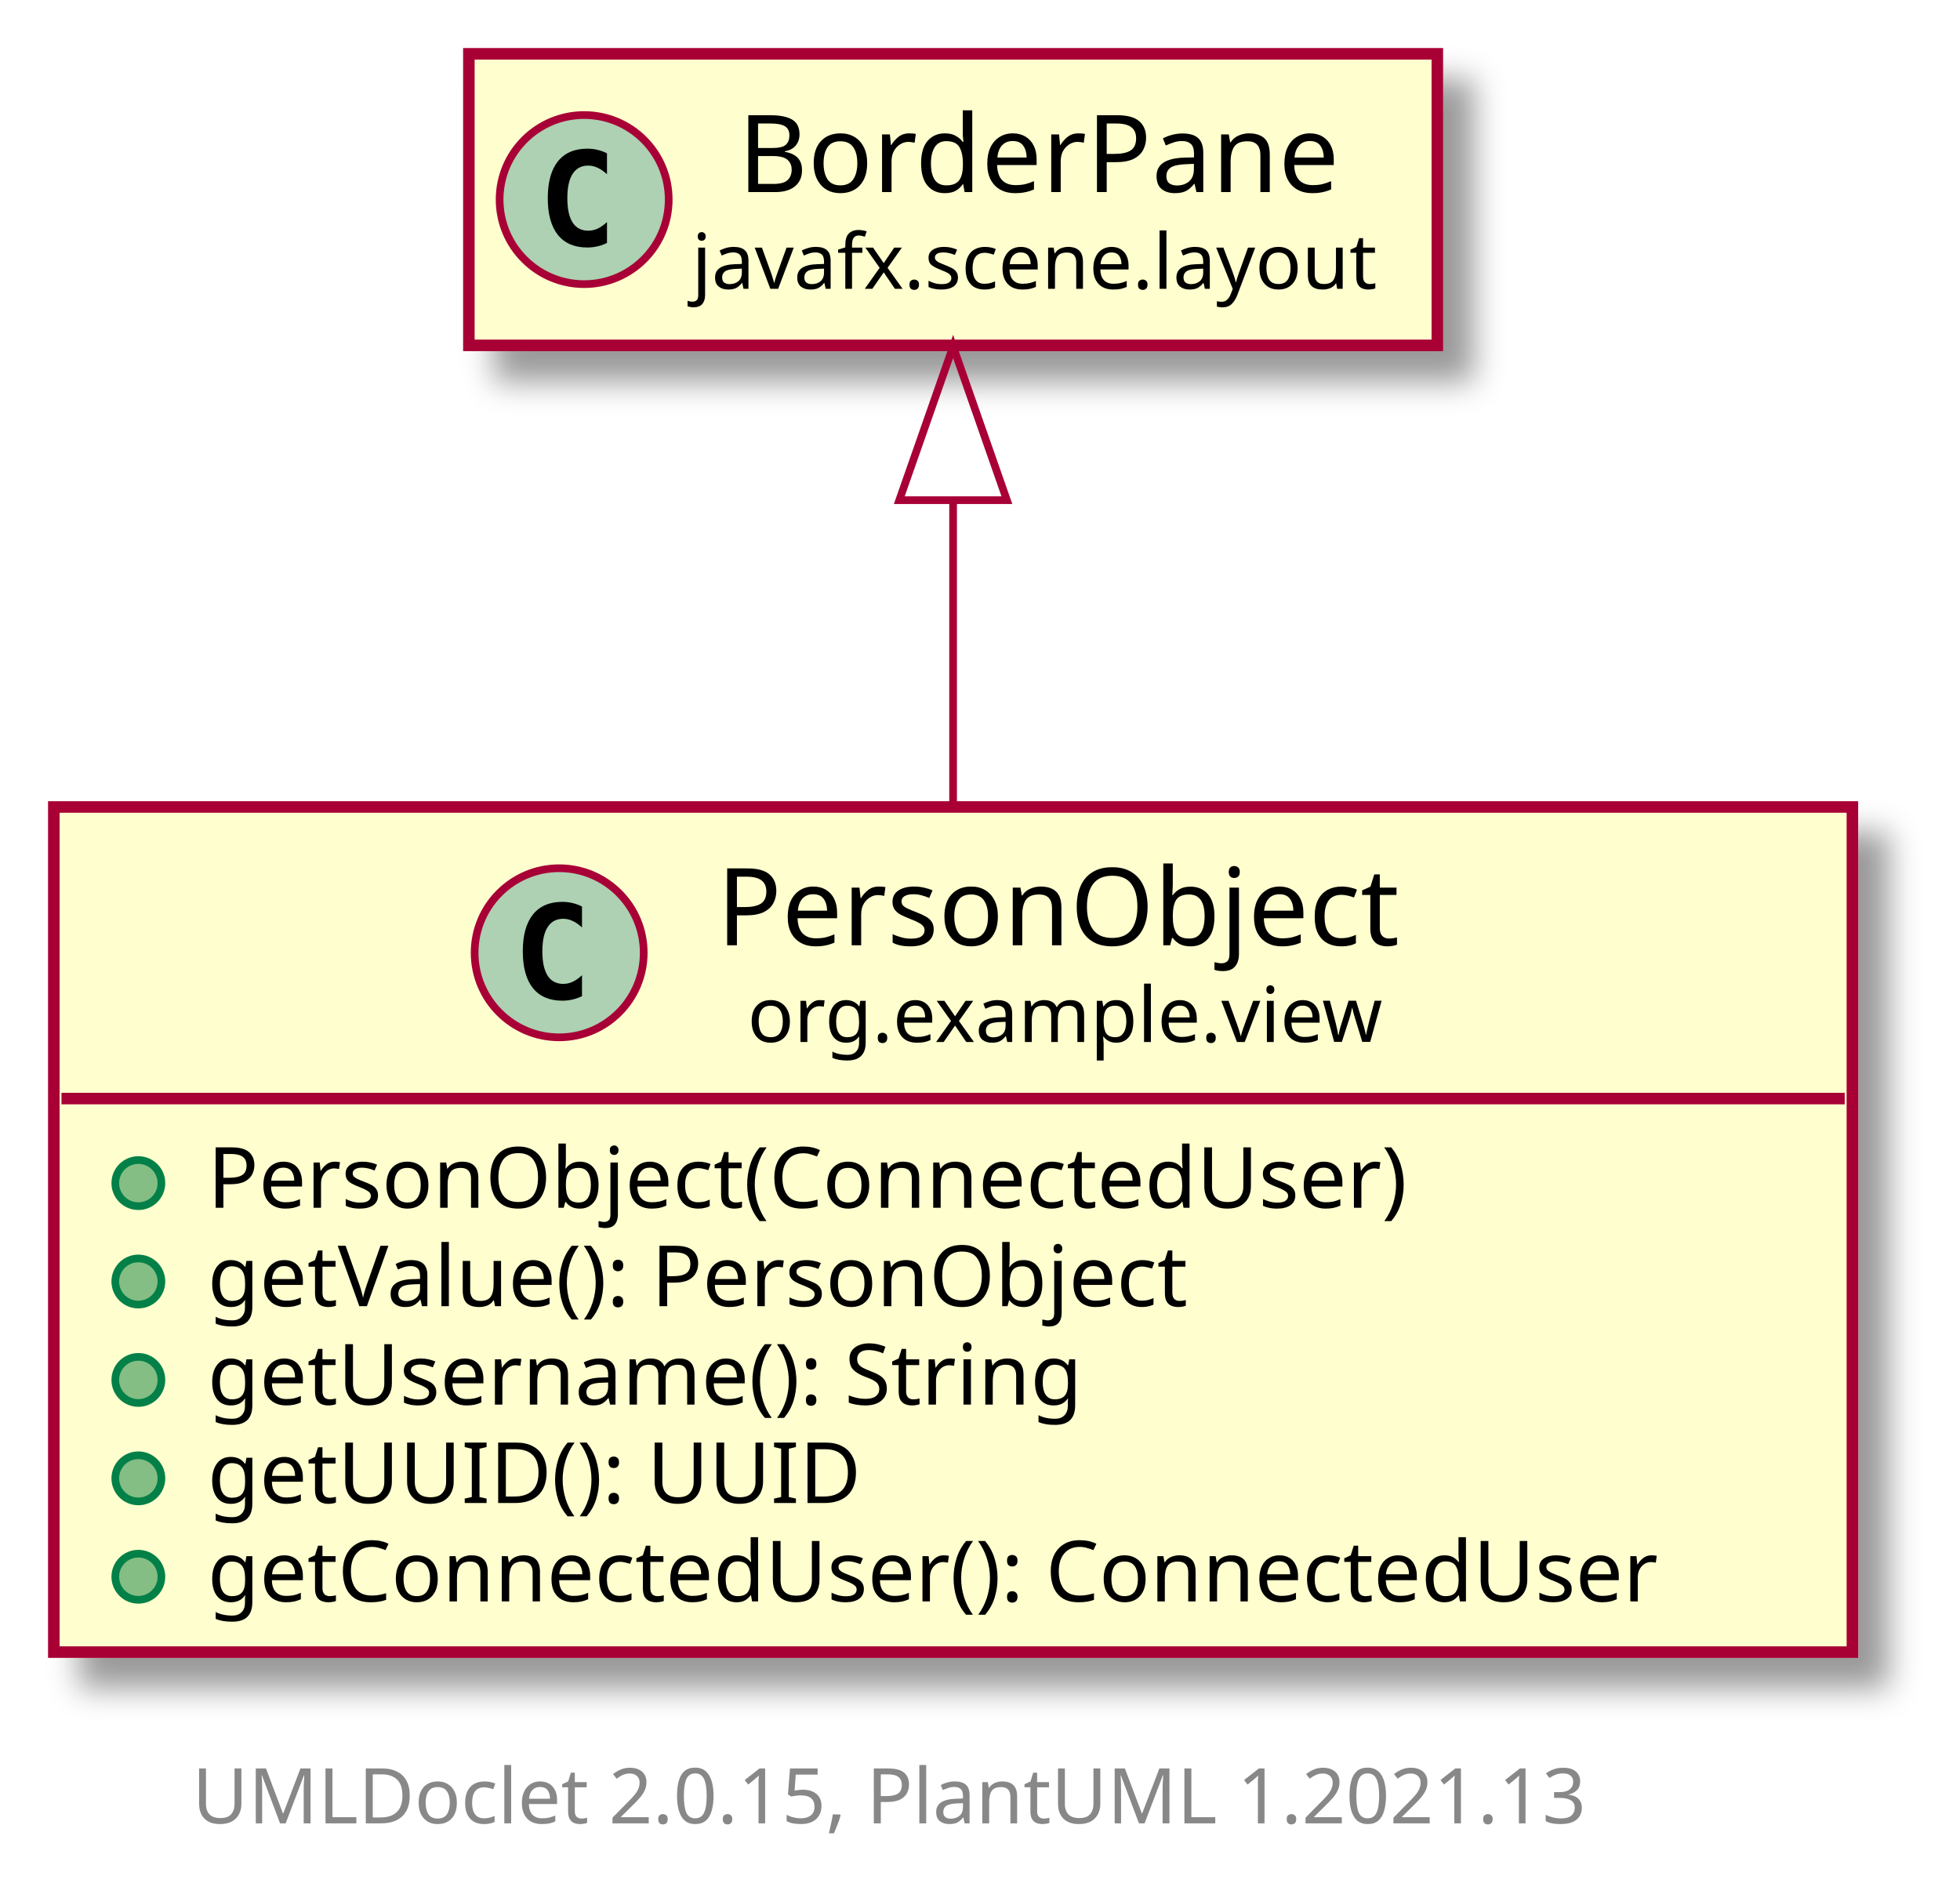
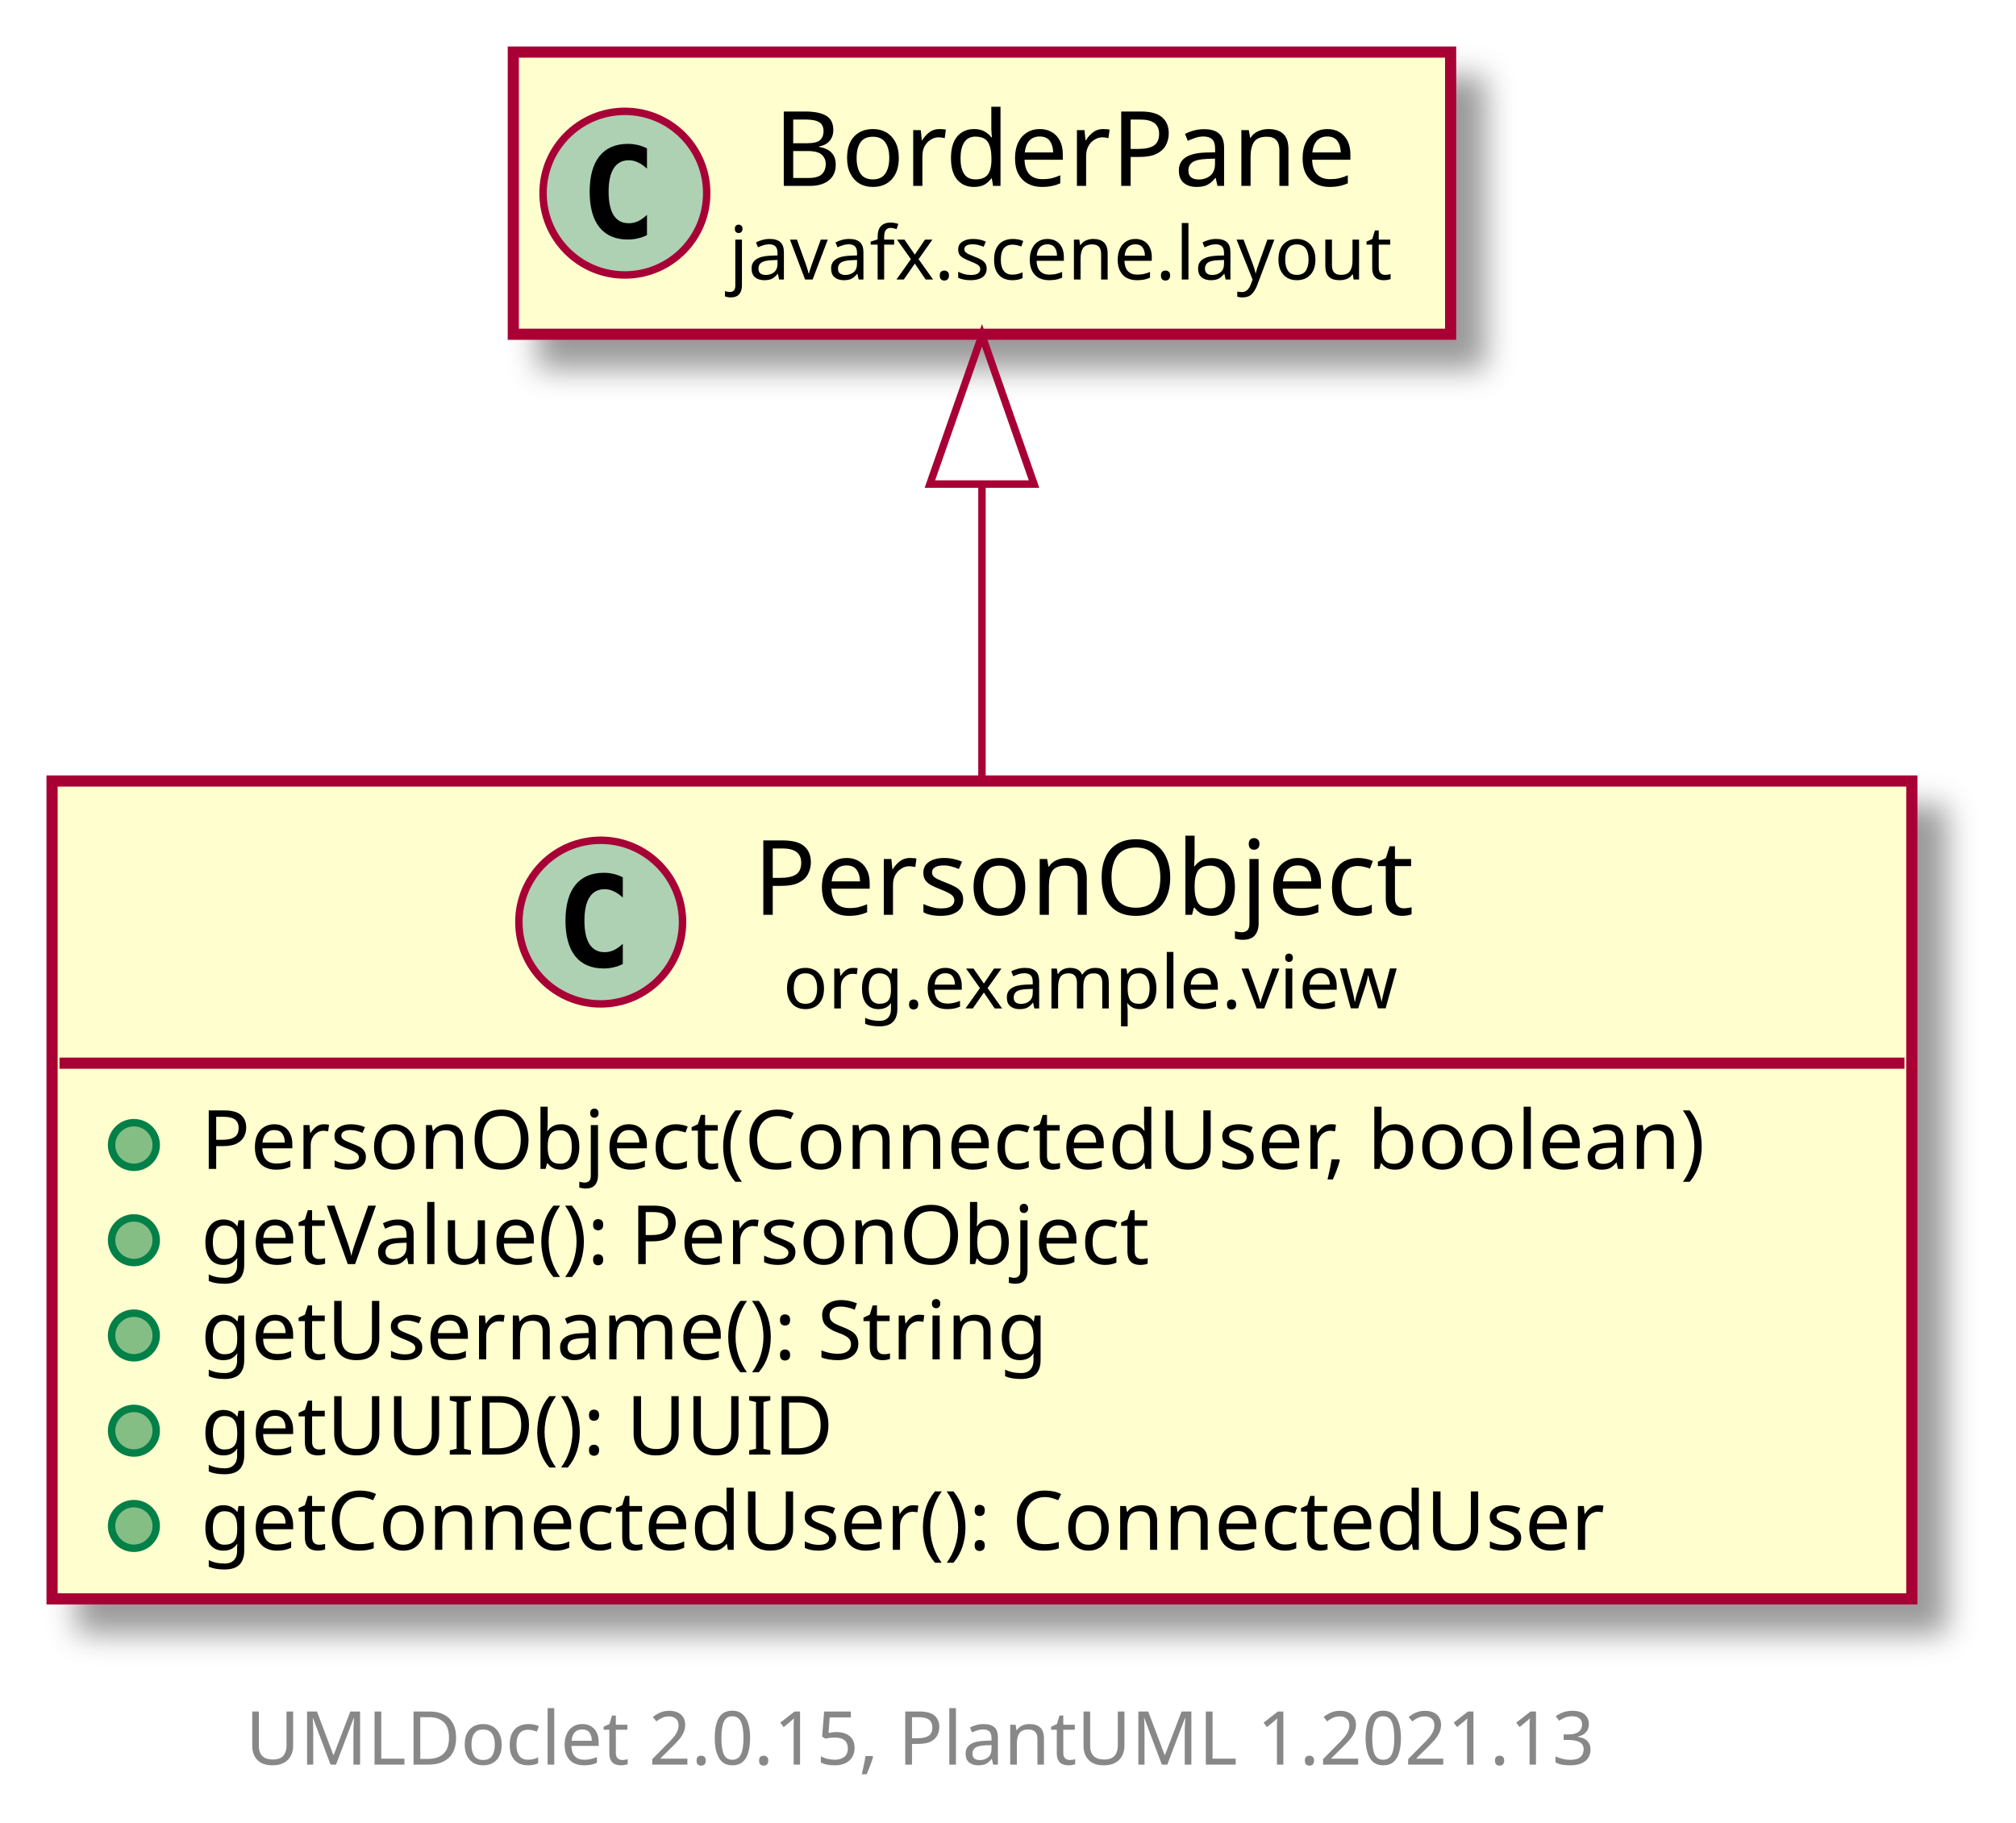
- <svg xmlns="http://www.w3.org/2000/svg" xmlns:xlink="http://www.w3.org/1999/xlink" contentScriptType="application/ecmascript" contentStyleType="text/css" height="245px" preserveAspectRatio="none" style="width:255px;height:245px;background:#FFFFFF;" version="1.1" viewBox="0 0 255 245" width="255px" zoomAndPan="magnify">
+ <svg xmlns="http://www.w3.org/2000/svg" xmlns:xlink="http://www.w3.org/1999/xlink" contentScriptType="application/ecmascript" contentStyleType="text/css" height="245px" preserveAspectRatio="none" style="width:271px;height:245px;background:#FFFFFF;" version="1.1" viewBox="0 0 271 245" width="271px" zoomAndPan="magnify">
  <defs>
-     <filter height="300%" id="fsivx4wftmv3k" width="300%" x="-1" y="-1">
+     <filter height="300%" id="fxc97aj43asxu" width="300%" x="-1" y="-1">
      <feGaussianBlur result="blurOut" stdDeviation="2.0" />
      <feColorMatrix in="blurOut" result="blurOut2" type="matrix" values="0 0 0 0 0 0 0 0 0 0 0 0 0 0 0 0 0 0 .4 0" />
      <feOffset dx="4.0" dy="4.0" in="blurOut2" result="blurOut3" />
      <feBlend in="SourceGraphic" in2="blurOut3" mode="normal" />
    </filter>
  </defs>
  <g>
    <a href="PersonObject.html" target="_top" title="PersonObject.html" xlink:actuate="onRequest" xlink:href="PersonObject.html" xlink:show="new" xlink:title="PersonObject.html" xlink:type="simple">
-       <rect codeLine="5" fill="#FEFECE" filter="url(#fsivx4wftmv3k)" height="109.961" id="org.example.view.PersonObject" style="stroke:#A80036;stroke-width:1.5;" width="234" x="7" y="105" />
-       <ellipse cx="72.75" cy="123.969" fill="#ADD1B2" rx="11" ry="11" style="stroke:#A80036;stroke-width:1.0;" />
-       <path d="M75.719,129.609 Q75.141,129.906 74.5,130.047 Q73.859,130.203 73.156,130.203 Q70.656,130.203 69.328,128.562 Q68.016,126.906 68.016,123.781 Q68.016,120.656 69.328,119 Q70.656,117.344 73.156,117.344 Q73.859,117.344 74.5,117.5 Q75.156,117.656 75.719,117.953 L75.719,120.672 Q75.094,120.094 74.5,119.828 Q73.906,119.547 73.281,119.547 Q71.938,119.547 71.25,120.625 Q70.562,121.688 70.562,123.781 Q70.562,125.875 71.25,126.953 Q71.938,128.016 73.281,128.016 Q73.906,128.016 74.5,127.75 Q75.094,127.469 75.719,126.891 L75.719,129.609 Z " fill="#000000" />
-       <text fill="#000000" font-family="sans-serif" font-size="14" lengthAdjust="spacing" textLength="94" x="93.25" y="122.995">PersonObject</text>
-       <text fill="#000000" font-family="sans-serif" font-size="10" lengthAdjust="spacing" textLength="86" x="97.25" y="135.579">org.example.view</text>
-       <line style="stroke:#A80036;stroke-width:1.5;" x1="8" x2="240" y1="142.938" y2="142.938" />
+       <rect codeLine="5" fill="#FEFECE" filter="url(#fxc97aj43asxu)" height="109.961" id="org.example.view.PersonObject" style="stroke:#A80036;stroke-width:1.5;" width="250" x="7" y="105" />
+       <ellipse cx="80.75" cy="123.969" fill="#ADD1B2" rx="11" ry="11" style="stroke:#A80036;stroke-width:1.0;" />
+       <path d="M83.719,129.609 Q83.141,129.906 82.5,130.047 Q81.859,130.203 81.156,130.203 Q78.656,130.203 77.328,128.562 Q76.016,126.906 76.016,123.781 Q76.016,120.656 77.328,119 Q78.656,117.344 81.156,117.344 Q81.859,117.344 82.5,117.5 Q83.156,117.656 83.719,117.953 L83.719,120.672 Q83.094,120.094 82.5,119.828 Q81.906,119.547 81.281,119.547 Q79.938,119.547 79.25,120.625 Q78.562,121.688 78.562,123.781 Q78.562,125.875 79.25,126.953 Q79.938,128.016 81.281,128.016 Q81.906,128.016 82.5,127.75 Q83.094,127.469 83.719,126.891 L83.719,129.609 Z " fill="#000000" />
+       <text fill="#000000" font-family="sans-serif" font-size="14" lengthAdjust="spacing" textLength="94" x="101.25" y="122.995">PersonObject</text>
+       <text fill="#000000" font-family="sans-serif" font-size="10" lengthAdjust="spacing" textLength="86" x="105.25" y="135.579">org.example.view</text>
+       <line style="stroke:#A80036;stroke-width:1.5;" x1="8" x2="256" y1="142.938" y2="142.938" />
      <ellipse cx="18" cy="153.938" fill="#84BE84" rx="3" ry="3" style="stroke:#038048;stroke-width:1.0;" />
-       <text fill="#000000" font-family="sans-serif" font-size="11" lengthAdjust="spacing" textLength="171" x="27" y="157.148">PersonObject(ConnectedUser)</text>
+       <text fill="#000000" font-family="sans-serif" font-size="11" lengthAdjust="spacing" textLength="224" x="27" y="157.148">PersonObject(ConnectedUser, boolean)</text>
      <ellipse cx="18" cy="166.742" fill="#84BE84" rx="3" ry="3" style="stroke:#038048;stroke-width:1.0;" />
      <text fill="#000000" font-family="sans-serif" font-size="11" lengthAdjust="spacing" textLength="141" x="27" y="169.953">getValue(): PersonObject</text>
      <ellipse cx="18" cy="179.547" fill="#84BE84" rx="3" ry="3" style="stroke:#038048;stroke-width:1.0;" />
      <text fill="#000000" font-family="sans-serif" font-size="11" lengthAdjust="spacing" textLength="127" x="27" y="182.757">getUsername(): String</text>
      <ellipse cx="18" cy="192.352" fill="#84BE84" rx="3" ry="3" style="stroke:#038048;stroke-width:1.0;" />
      <text fill="#000000" font-family="sans-serif" font-size="11" lengthAdjust="spacing" textLength="88" x="27" y="195.562">getUUID(): UUID</text>
      <ellipse cx="18" cy="205.156" fill="#84BE84" rx="3" ry="3" style="stroke:#038048;stroke-width:1.0;" />
      <text fill="#000000" font-family="sans-serif" font-size="11" lengthAdjust="spacing" textLength="208" x="27" y="208.367">getConnectedUser(): ConnectedUser</text>
    </a>
-     <rect codeLine="13" fill="#FEFECE" filter="url(#fsivx4wftmv3k)" height="37.938" id="javafx.scene.layout.BorderPane" style="stroke:#A80036;stroke-width:1.5;" width="126" x="61" y="7" />
-     <ellipse cx="76" cy="25.969" fill="#ADD1B2" rx="11" ry="11" style="stroke:#A80036;stroke-width:1.0;" />
-     <path d="M78.969,31.609 Q78.391,31.906 77.75,32.047 Q77.109,32.203 76.406,32.203 Q73.906,32.203 72.578,30.562 Q71.266,28.906 71.266,25.781 Q71.266,22.656 72.578,21 Q73.906,19.344 76.406,19.344 Q77.109,19.344 77.75,19.5 Q78.406,19.656 78.969,19.953 L78.969,22.672 Q78.344,22.094 77.75,21.828 Q77.156,21.547 76.531,21.547 Q75.188,21.547 74.5,22.625 Q73.812,23.688 73.812,25.781 Q73.812,27.875 74.5,28.953 Q75.188,30.016 76.531,30.016 Q77.156,30.016 77.75,29.75 Q78.344,29.469 78.969,28.891 L78.969,31.609 Z " fill="#000000" />
-     <text fill="#000000" font-family="sans-serif" font-size="14" lengthAdjust="spacing" textLength="82" x="96" y="24.995">BorderPane</text>
-     <text fill="#000000" font-family="sans-serif" font-size="10" lengthAdjust="spacing" textLength="94" x="90" y="37.579">javafx.scene.layout</text>
-     <path codeLine="15" d="M124,65.19 C124,77.61 124,91.62 124,104.97 " fill="none" id="javafx.scene.layout.BorderPane-backto-org.example.view.PersonObject" style="stroke:#A80036;stroke-width:1.0;" />
-     <polygon fill="none" points="117,65.08,124,45.08,131,65.08,117,65.08" style="stroke:#A80036;stroke-width:1.0;" />
-     <text fill="#888888" font-family="sans-serif" font-size="10" lengthAdjust="spacing" textLength="192" x="25" y="237.243">UMLDoclet 2.0.15, PlantUML 1.2021.13</text>
+     <rect codeLine="13" fill="#FEFECE" filter="url(#fxc97aj43asxu)" height="37.938" id="javafx.scene.layout.BorderPane" style="stroke:#A80036;stroke-width:1.5;" width="126" x="69" y="7" />
+     <ellipse cx="84" cy="25.969" fill="#ADD1B2" rx="11" ry="11" style="stroke:#A80036;stroke-width:1.0;" />
+     <path d="M86.969,31.609 Q86.391,31.906 85.75,32.047 Q85.109,32.203 84.406,32.203 Q81.906,32.203 80.578,30.562 Q79.266,28.906 79.266,25.781 Q79.266,22.656 80.578,21 Q81.906,19.344 84.406,19.344 Q85.109,19.344 85.75,19.5 Q86.406,19.656 86.969,19.953 L86.969,22.672 Q86.344,22.094 85.75,21.828 Q85.156,21.547 84.531,21.547 Q83.188,21.547 82.5,22.625 Q81.812,23.688 81.812,25.781 Q81.812,27.875 82.5,28.953 Q83.188,30.016 84.531,30.016 Q85.156,30.016 85.75,29.75 Q86.344,29.469 86.969,28.891 L86.969,31.609 Z " fill="#000000" />
+     <text fill="#000000" font-family="sans-serif" font-size="14" lengthAdjust="spacing" textLength="82" x="104" y="24.995">BorderPane</text>
+     <text fill="#000000" font-family="sans-serif" font-size="10" lengthAdjust="spacing" textLength="94" x="98" y="37.579">javafx.scene.layout</text>
+     <path codeLine="15" d="M132,65.19 C132,77.61 132,91.62 132,104.97 " fill="none" id="javafx.scene.layout.BorderPane-backto-org.example.view.PersonObject" style="stroke:#A80036;stroke-width:1.0;" />
+     <polygon fill="none" points="125,65.08,132,45.08,139,65.08,125,65.08" style="stroke:#A80036;stroke-width:1.0;" />
+     <text fill="#888888" font-family="sans-serif" font-size="10" lengthAdjust="spacing" textLength="192" x="33" y="237.243">UMLDoclet 2.0.15, PlantUML 1.2021.13</text>
  </g>
</svg>
